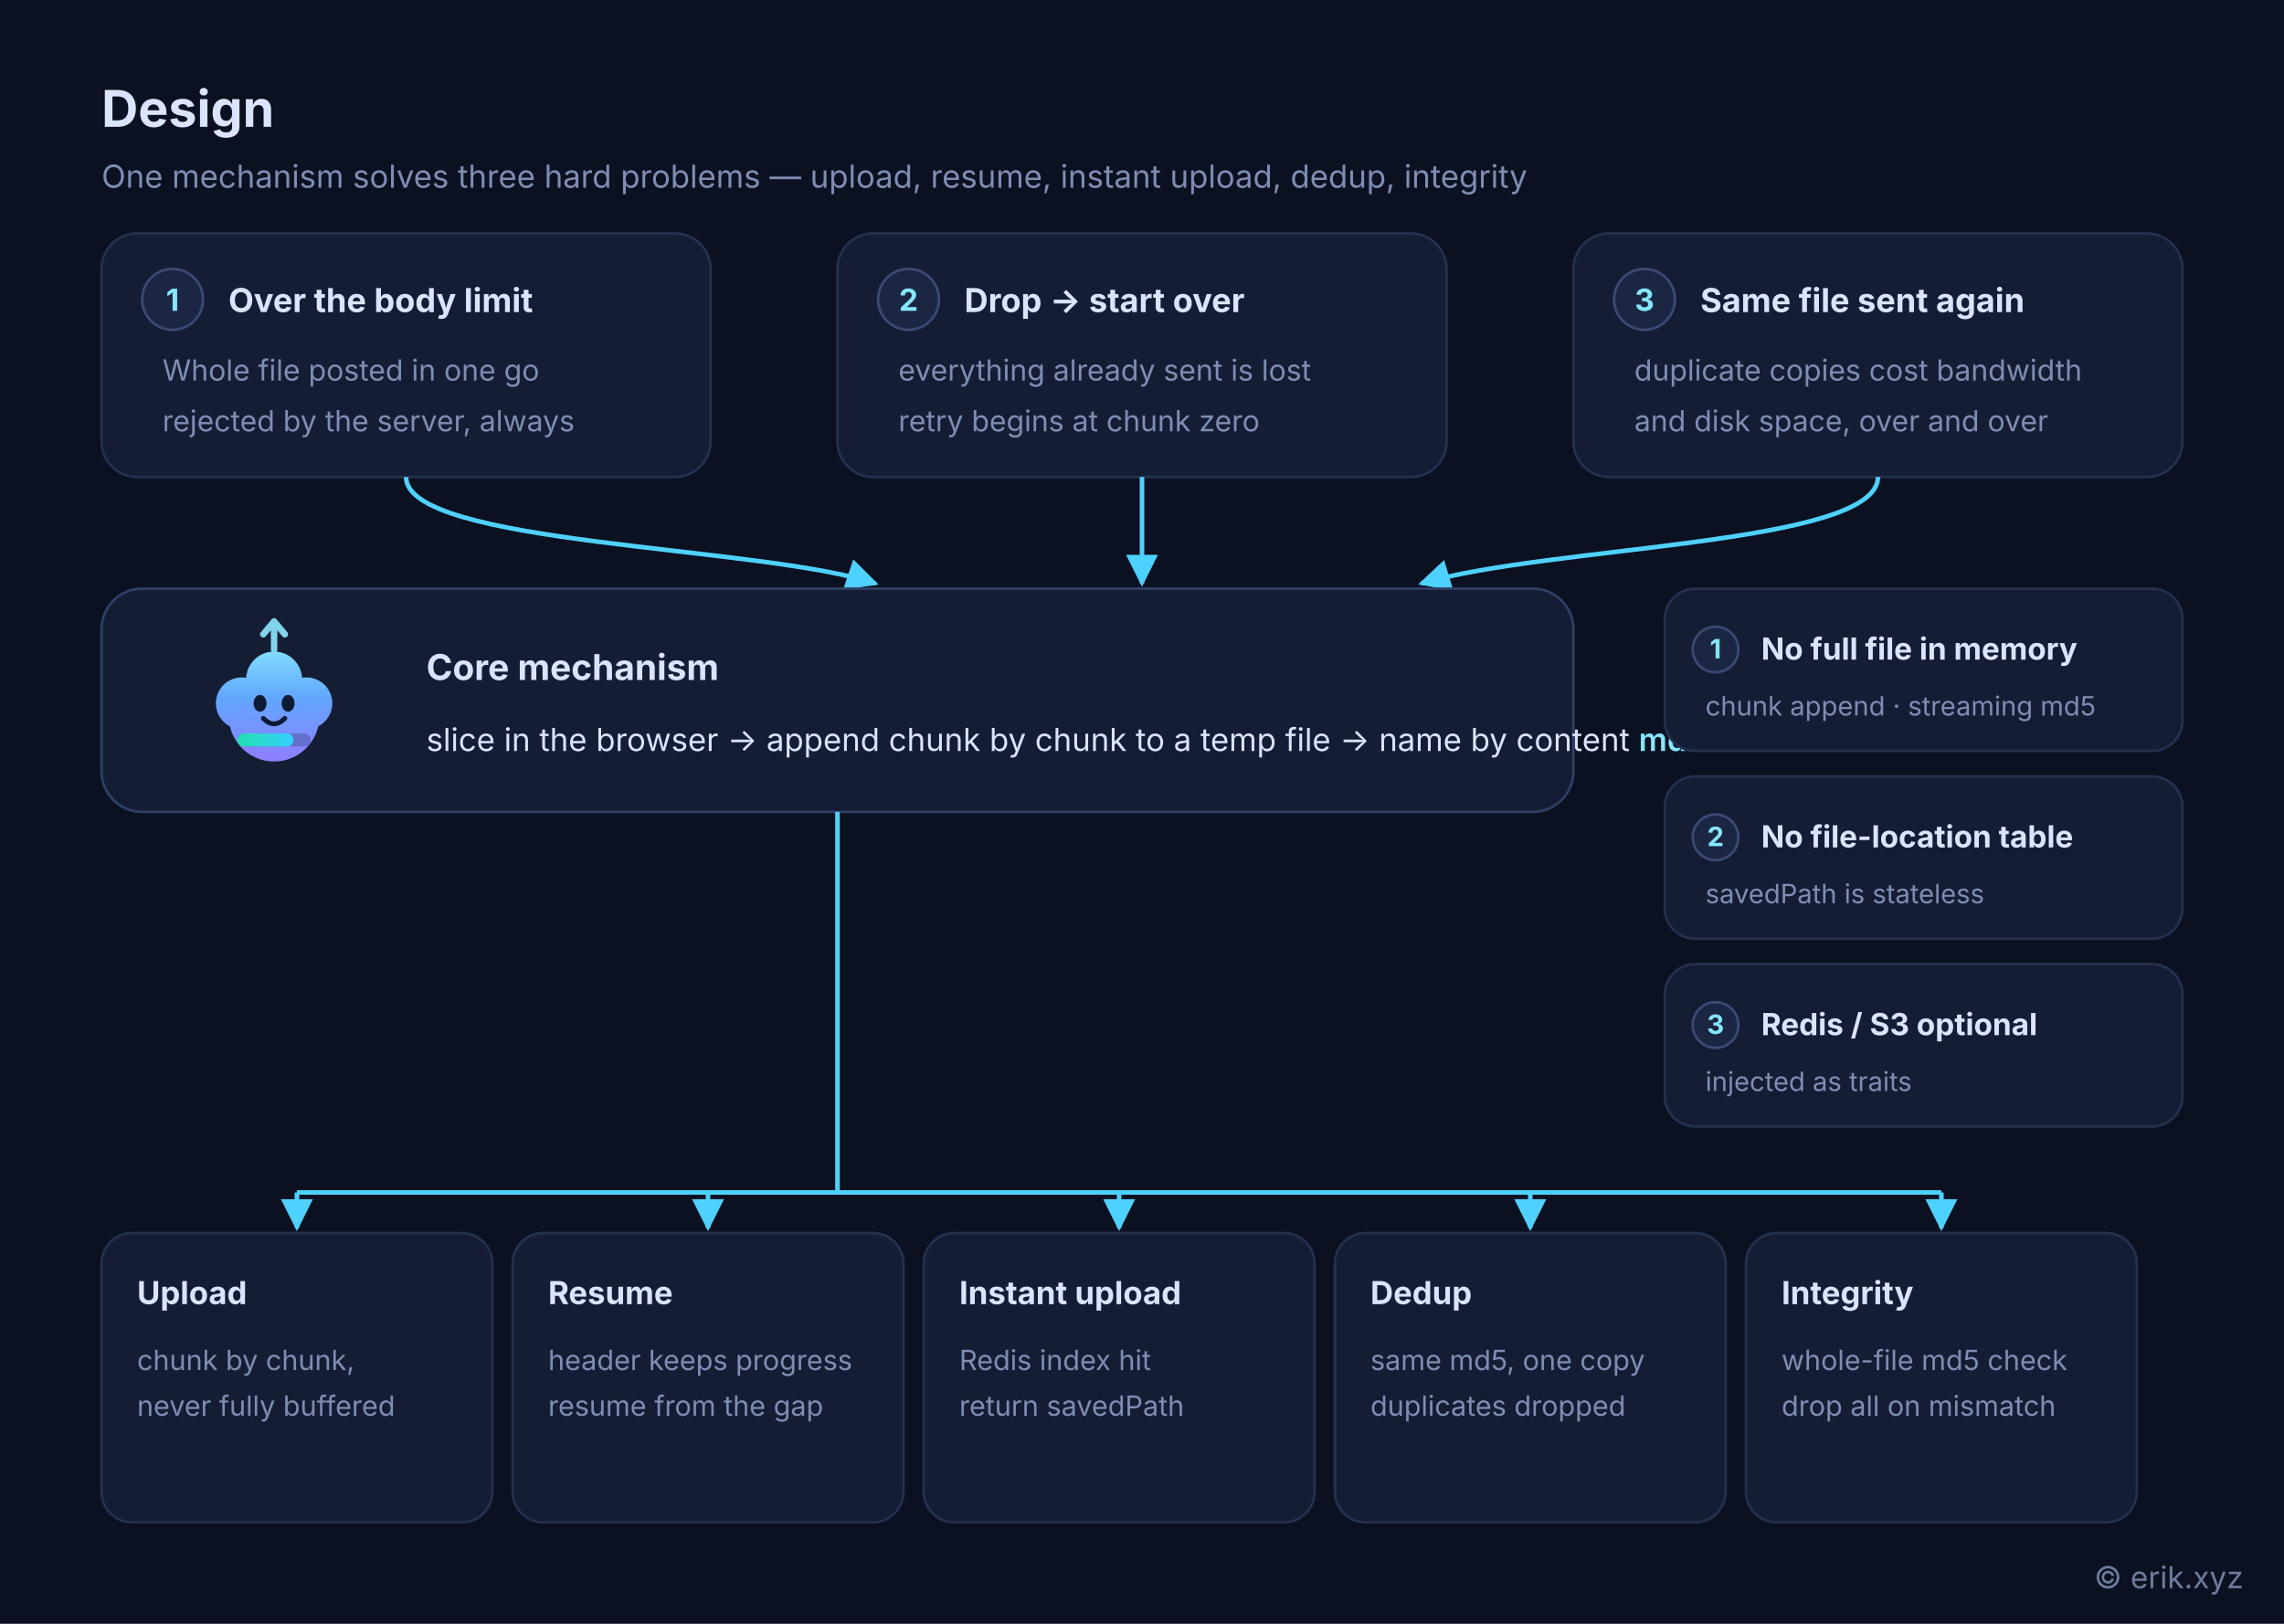
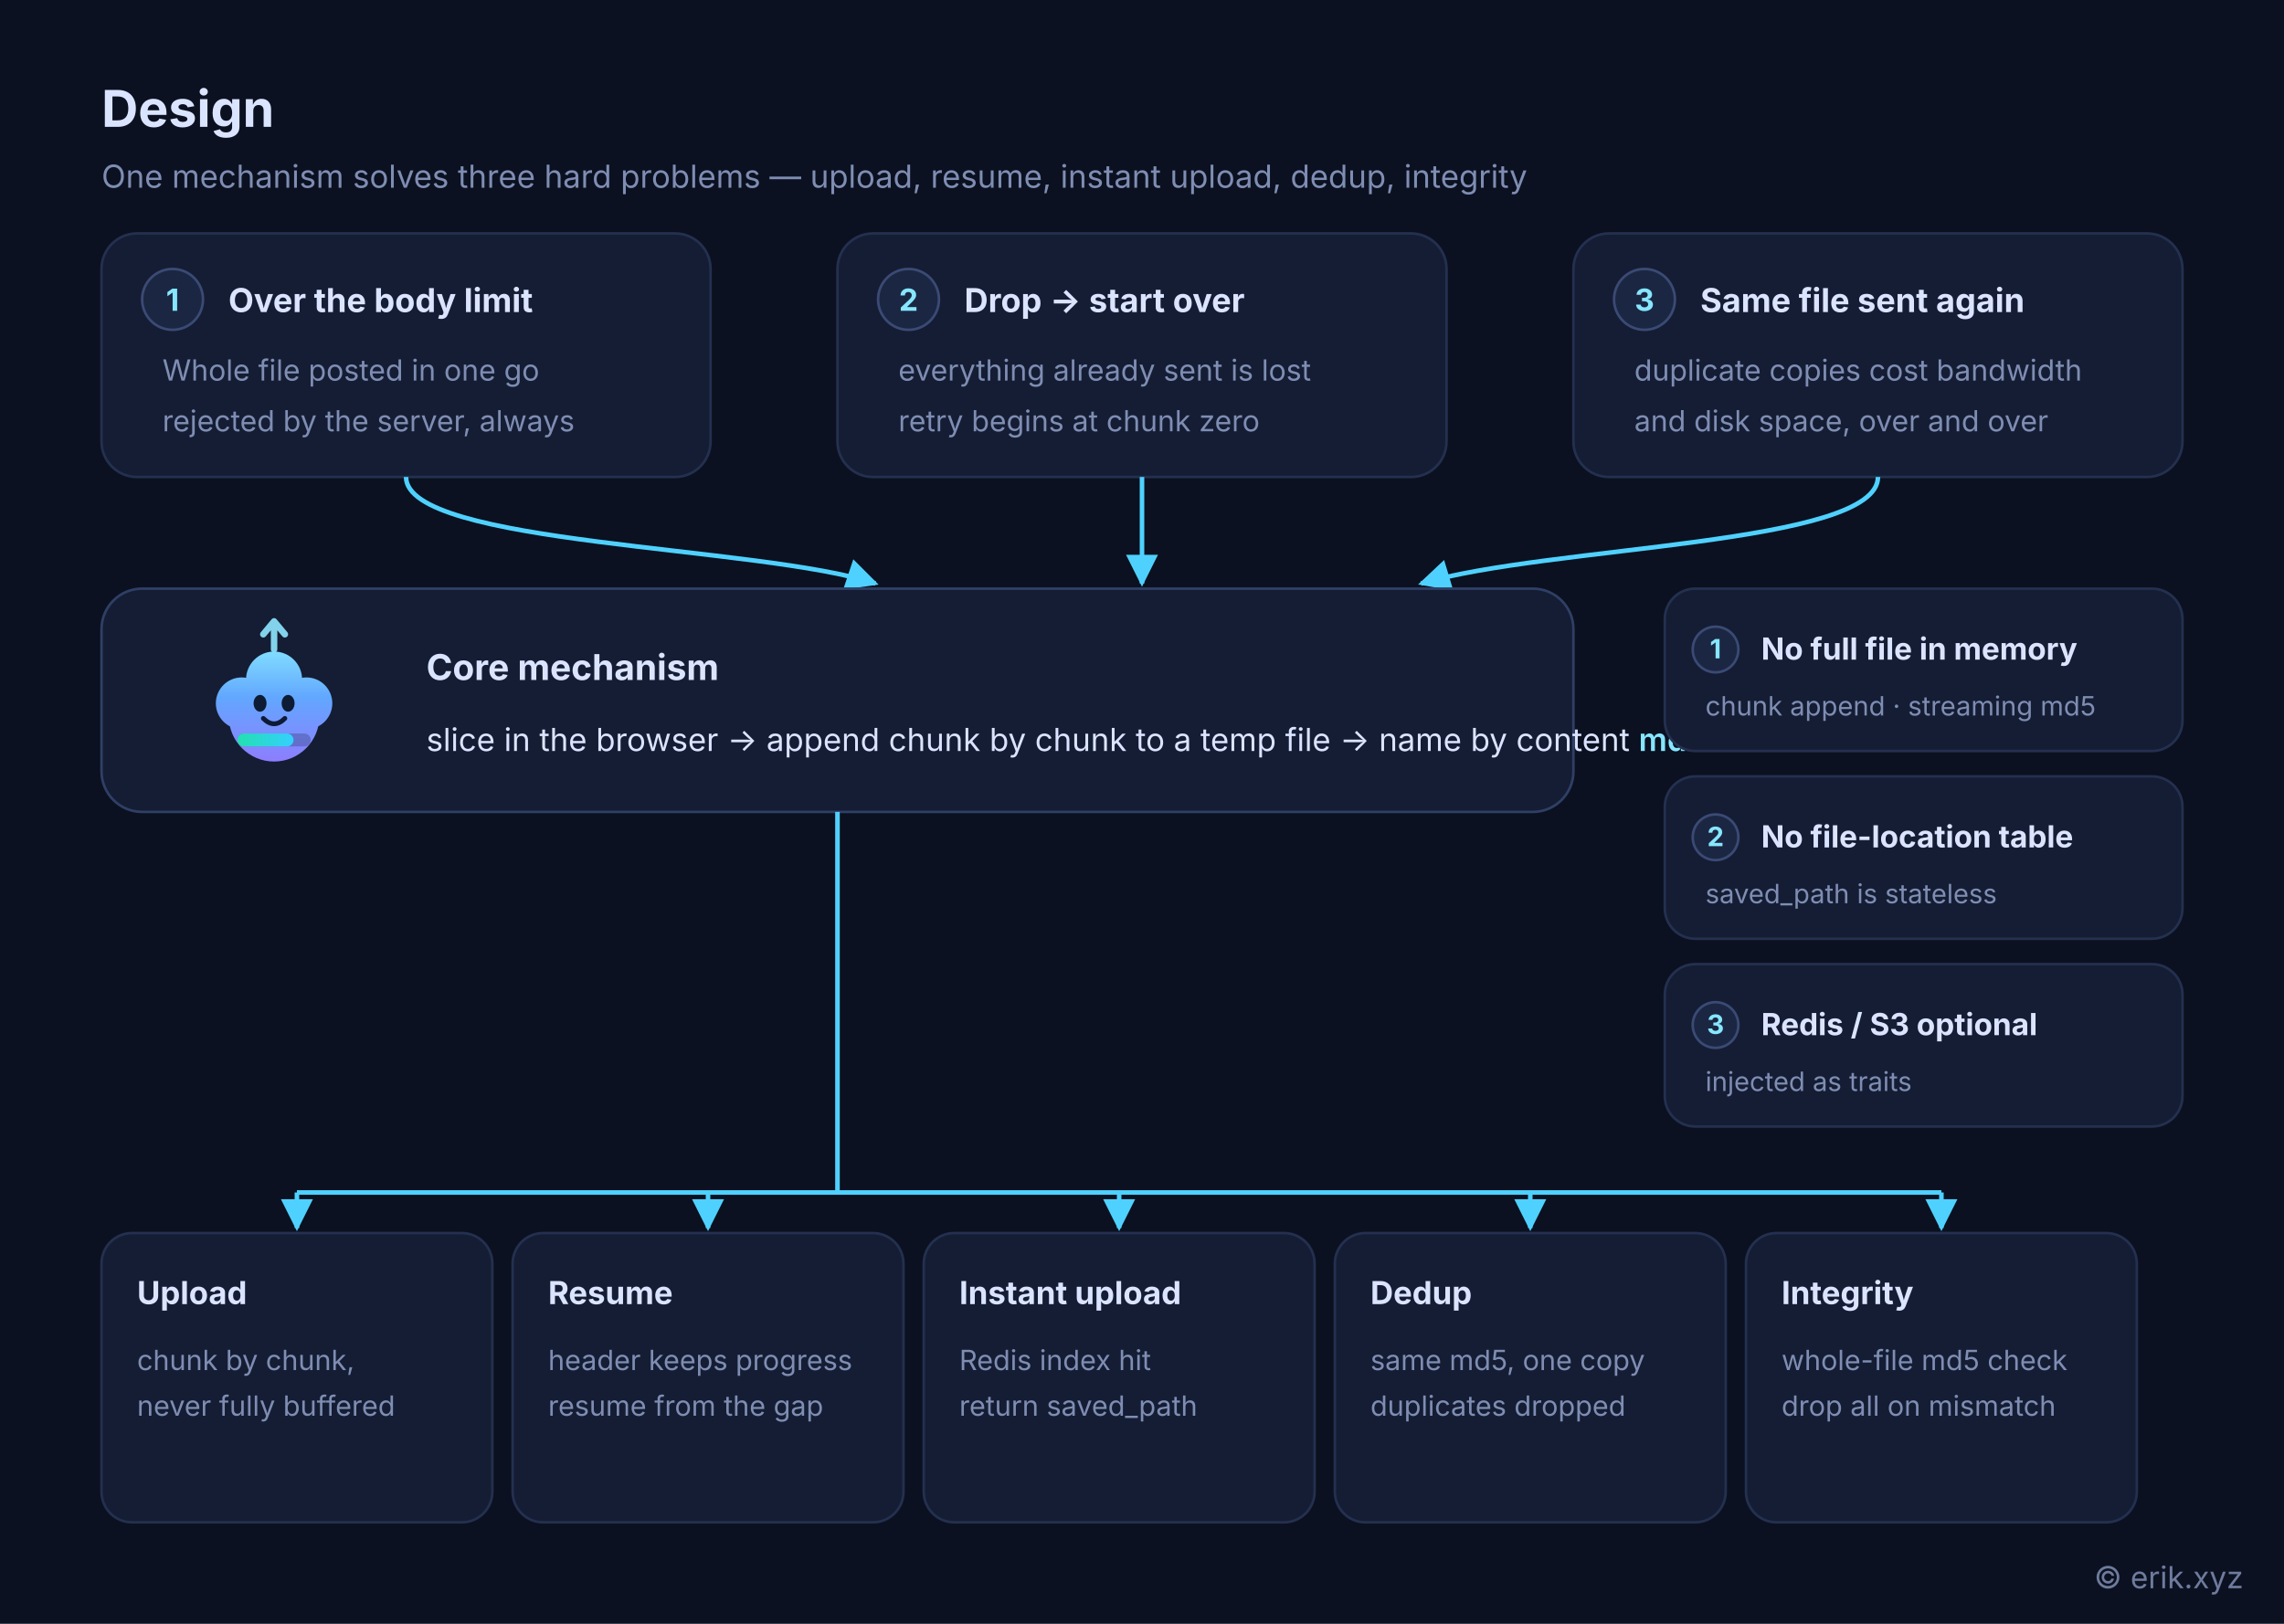
<svg xmlns="http://www.w3.org/2000/svg" viewBox="0 0 900 640" width="900" height="640" role="img" aria-labelledby="designTitleEn designDescEn" font-family="-apple-system, 'Segoe UI', 'PingFang SC', 'Microsoft YaHei', sans-serif" fill="#dbe4ff">
  <defs>
    <linearGradient id="auPetBody" gradientUnits="userSpaceOnUse" x1="0" y1="-36" x2="0" y2="20">
      <stop offset="0" stop-color="#86e6ff" />
      <stop offset="0.45" stop-color="#62a7ff" />
      <stop offset="1" stop-color="#8f7cff" />
    </linearGradient>
    <linearGradient id="auPetBar" x1="0" y1="0" x2="1" y2="0">
      <stop offset="0" stop-color="#22e0b0" />
      <stop offset="1" stop-color="#35d0ff" />
    </linearGradient>
    <marker id="auArrow" viewBox="0 0 10 10" refX="9" refY="5" markerWidth="7" markerHeight="7" orient="auto-start-reverse">
      <path d="M0 0 L10 5 L0 10 z" fill="#4fd1ff" />
    </marker>
  </defs>
  <rect width="900" height="640" fill="#0b1120" />
  <text x="40" y="50" font-size="20" font-weight="700">Design</text>
  <text x="40" y="74" font-size="12.5" fill="#7f8db3">One mechanism solves three hard problems — upload, resume, instant upload, dedup, integrity</text>
  <g>
    <rect x="40" y="92" width="240" height="96" rx="14" fill="#141d33" stroke="#24304f" />
    <circle cx="68" cy="118" r="12" fill="#1b2742" stroke="#3b4a75" />
    <text x="68" y="122.5" font-size="12" font-weight="700" fill="#86e6ff" text-anchor="middle">1</text>
    <text x="90" y="123" font-size="13" font-weight="700">Over the body limit</text>
    <text x="64" y="150" font-size="11.5" fill="#7f8db3">Whole file posted in one go</text>
    <text x="64" y="170" font-size="11.5" fill="#7f8db3">rejected by the server, always</text>
  </g>
  <g>
    <rect x="330" y="92" width="240" height="96" rx="14" fill="#141d33" stroke="#24304f" />
    <circle cx="358" cy="118" r="12" fill="#1b2742" stroke="#3b4a75" />
    <text x="358" y="122.5" font-size="12" font-weight="700" fill="#86e6ff" text-anchor="middle">2</text>
    <text x="380" y="123" font-size="13" font-weight="700">Drop → start over</text>
    <text x="354" y="150" font-size="11.5" fill="#7f8db3">everything already sent is lost</text>
    <text x="354" y="170" font-size="11.5" fill="#7f8db3">retry begins at chunk zero</text>
  </g>
  <g>
    <rect x="620" y="92" width="240" height="96" rx="14" fill="#141d33" stroke="#24304f" />
    <circle cx="648" cy="118" r="12" fill="#1b2742" stroke="#3b4a75" />
    <text x="648" y="122.5" font-size="12" font-weight="700" fill="#86e6ff" text-anchor="middle">3</text>
    <text x="670" y="123" font-size="13" font-weight="700">Same file sent again</text>
    <text x="644" y="150" font-size="11.5" fill="#7f8db3">duplicate copies cost bandwidth</text>
    <text x="644" y="170" font-size="11.5" fill="#7f8db3">and disk space, over and over</text>
  </g>
  <path d="M160 188 C160 215 300 215 345 230" stroke="#4fd1ff" stroke-width="1.8" fill="none" marker-end="url(#auArrow)" />
  <path d="M450 188 V230" stroke="#4fd1ff" stroke-width="1.8" fill="none" marker-end="url(#auArrow)" />
  <path d="M740 188 C740 215 610 215 560 230" stroke="#4fd1ff" stroke-width="1.8" fill="none" marker-end="url(#auArrow)" />
  <rect x="40" y="232" width="580" height="88" rx="16" fill="#141d33" stroke="#2f3f66" />
  <g transform="translate(108,284) scale(0.85)">
    <path d="M0 -33 V-45 M-5 -40 L0 -46 L5 -40" fill="none" stroke="#8fe6ff" stroke-width="3" stroke-linecap="round" stroke-linejoin="round" opacity="0.9" />
    <g fill="url(#auPetBody)">
      <circle cx="0" cy="-2" r="21" />
      <circle cx="-15" cy="-8" r="12" />
      <circle cx="15" cy="-8" r="12" />
      <circle cx="0" cy="-19" r="13" />
    </g>
    <g fill="#0d1b34">
      <ellipse cx="-6.5" cy="-8" rx="3" ry="3.9" />
      <ellipse cx="6.5" cy="-8" rx="3" ry="3.9" />
    </g>
    <path d="M-5 -1 q 5 5 10 0" fill="none" stroke="#0d1b34" stroke-width="2.2" stroke-linecap="round" />
    <rect x="-17" y="6" width="34" height="6" rx="3" fill="#0d1b34" opacity="0.25" />
    <rect x="-17" y="6" width="26" height="6" rx="3" fill="url(#auPetBar)" />
  </g>
  <text x="168" y="268" font-size="14" font-weight="700">Core mechanism</text>
  <text x="168" y="296" font-size="12.5">slice in the browser → append chunk by chunk to a temp file → name by content <tspan fill="#86e6ff" font-weight="600">md5</tspan>
  </text>
  <rect x="656" y="232" width="204" height="64" rx="12" fill="#141d33" stroke="#24304f" />
  <circle cx="676" cy="256" r="9" fill="#1b2742" stroke="#3b4a75" />
  <text x="676" y="259.5" font-size="10.5" font-weight="700" fill="#86e6ff" text-anchor="middle">1</text>
  <text x="694" y="260" font-size="12" font-weight="700">No full file in memory</text>
  <text x="672" y="282" font-size="10.5" fill="#7f8db3">chunk append · streaming md5</text>
  <rect x="656" y="306" width="204" height="64" rx="12" fill="#141d33" stroke="#24304f" />
  <circle cx="676" cy="330" r="9" fill="#1b2742" stroke="#3b4a75" />
  <text x="676" y="333.5" font-size="10.5" font-weight="700" fill="#86e6ff" text-anchor="middle">2</text>
  <text x="694" y="334" font-size="12" font-weight="700">No file-location table</text>
-   <text x="672" y="356" font-size="10.5" fill="#7f8db3">savedPath is stateless</text>
+   <text x="672" y="356" font-size="10.5" fill="#7f8db3">saved_path is stateless</text>
  <rect x="656" y="380" width="204" height="64" rx="12" fill="#141d33" stroke="#24304f" />
  <circle cx="676" cy="404" r="9" fill="#1b2742" stroke="#3b4a75" />
  <text x="676" y="407.5" font-size="10.5" font-weight="700" fill="#86e6ff" text-anchor="middle">3</text>
  <text x="694" y="408" font-size="12" font-weight="700">Redis / S3 optional</text>
  <text x="672" y="430" font-size="10.5" fill="#7f8db3">injected as traits</text>
  <path d="M330 320 V470" stroke="#4fd1ff" stroke-width="1.8" fill="none" />
  <path d="M117 470 H765" stroke="#4fd1ff" stroke-width="1.8" fill="none" />
  <path d="M117 470 V484" stroke="#4fd1ff" stroke-width="1.8" fill="none" marker-end="url(#auArrow)" />
  <path d="M279 470 V484" stroke="#4fd1ff" stroke-width="1.8" fill="none" marker-end="url(#auArrow)" />
  <path d="M441 470 V484" stroke="#4fd1ff" stroke-width="1.8" fill="none" marker-end="url(#auArrow)" />
  <path d="M603 470 V484" stroke="#4fd1ff" stroke-width="1.8" fill="none" marker-end="url(#auArrow)" />
  <path d="M765 470 V484" stroke="#4fd1ff" stroke-width="1.8" fill="none" marker-end="url(#auArrow)" />
  <rect x="40" y="486" width="154" height="114" rx="12" fill="#141d33" stroke="#24304f" />
  <text x="54" y="514" font-size="12.5" font-weight="700">Upload</text>
  <text x="54" y="540" font-size="11" fill="#7f8db3">chunk by chunk,</text>
  <text x="54" y="558" font-size="11" fill="#7f8db3">never fully buffered</text>
  <rect x="202" y="486" width="154" height="114" rx="12" fill="#141d33" stroke="#24304f" />
  <text x="216" y="514" font-size="12.5" font-weight="700">Resume</text>
  <text x="216" y="540" font-size="11" fill="#7f8db3">header keeps progress</text>
  <text x="216" y="558" font-size="11" fill="#7f8db3">resume from the gap</text>
  <rect x="364" y="486" width="154" height="114" rx="12" fill="#141d33" stroke="#24304f" />
  <text x="378" y="514" font-size="12.5" font-weight="700">Instant upload</text>
  <text x="378" y="540" font-size="11" fill="#7f8db3">Redis index hit</text>
-   <text x="378" y="558" font-size="11" fill="#7f8db3">return savedPath</text>
+   <text x="378" y="558" font-size="11" fill="#7f8db3">return saved_path</text>
  <rect x="526" y="486" width="154" height="114" rx="12" fill="#141d33" stroke="#24304f" />
  <text x="540" y="514" font-size="12.5" font-weight="700">Dedup</text>
  <text x="540" y="540" font-size="11" fill="#7f8db3">same md5, one copy</text>
  <text x="540" y="558" font-size="11" fill="#7f8db3">duplicates dropped</text>
  <rect x="688" y="486" width="154" height="114" rx="12" fill="#141d33" stroke="#24304f" />
  <text x="702" y="514" font-size="12.5" font-weight="700">Integrity</text>
  <text x="702" y="540" font-size="11" fill="#7f8db3">whole-file md5 check</text>
  <text x="702" y="558" font-size="11" fill="#7f8db3">drop all on mismatch</text>
  <text x="884" y="626" text-anchor="end" font-family="-apple-system, 'Segoe UI', 'PingFang SC', sans-serif" font-size="12" fill="#7f8db3" opacity="0.85">© erik.xyz</text>
</svg>
